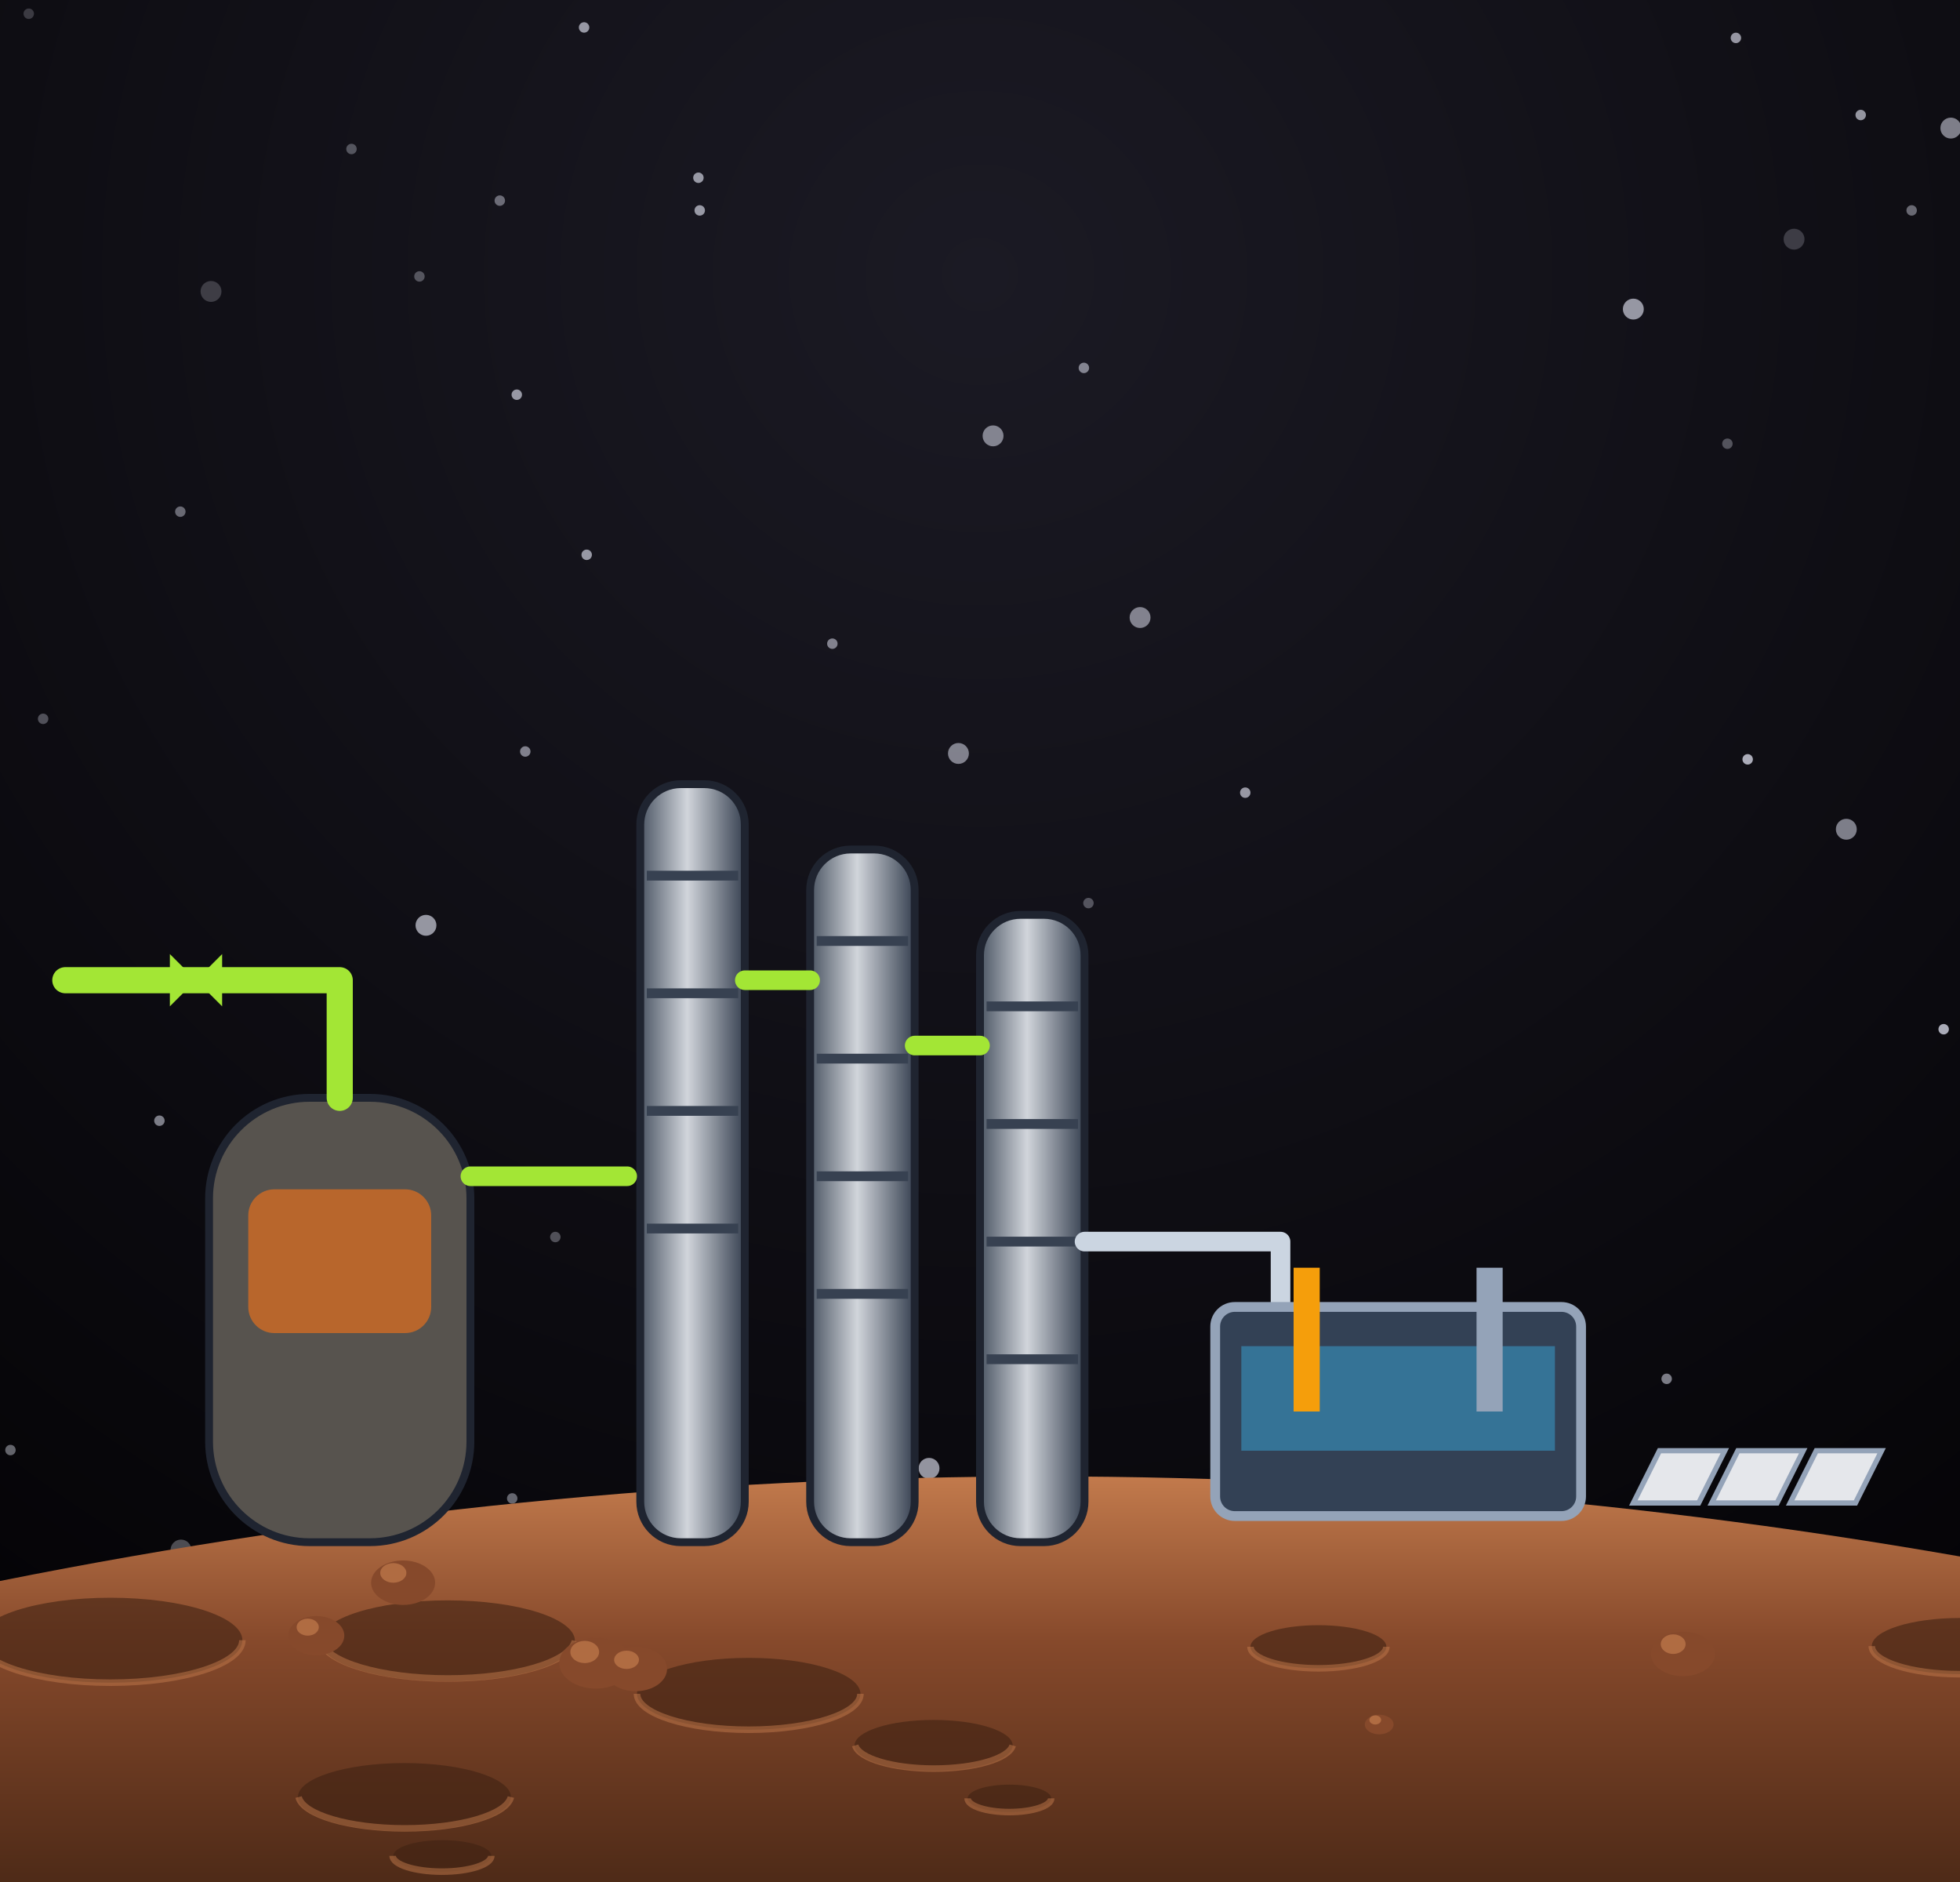
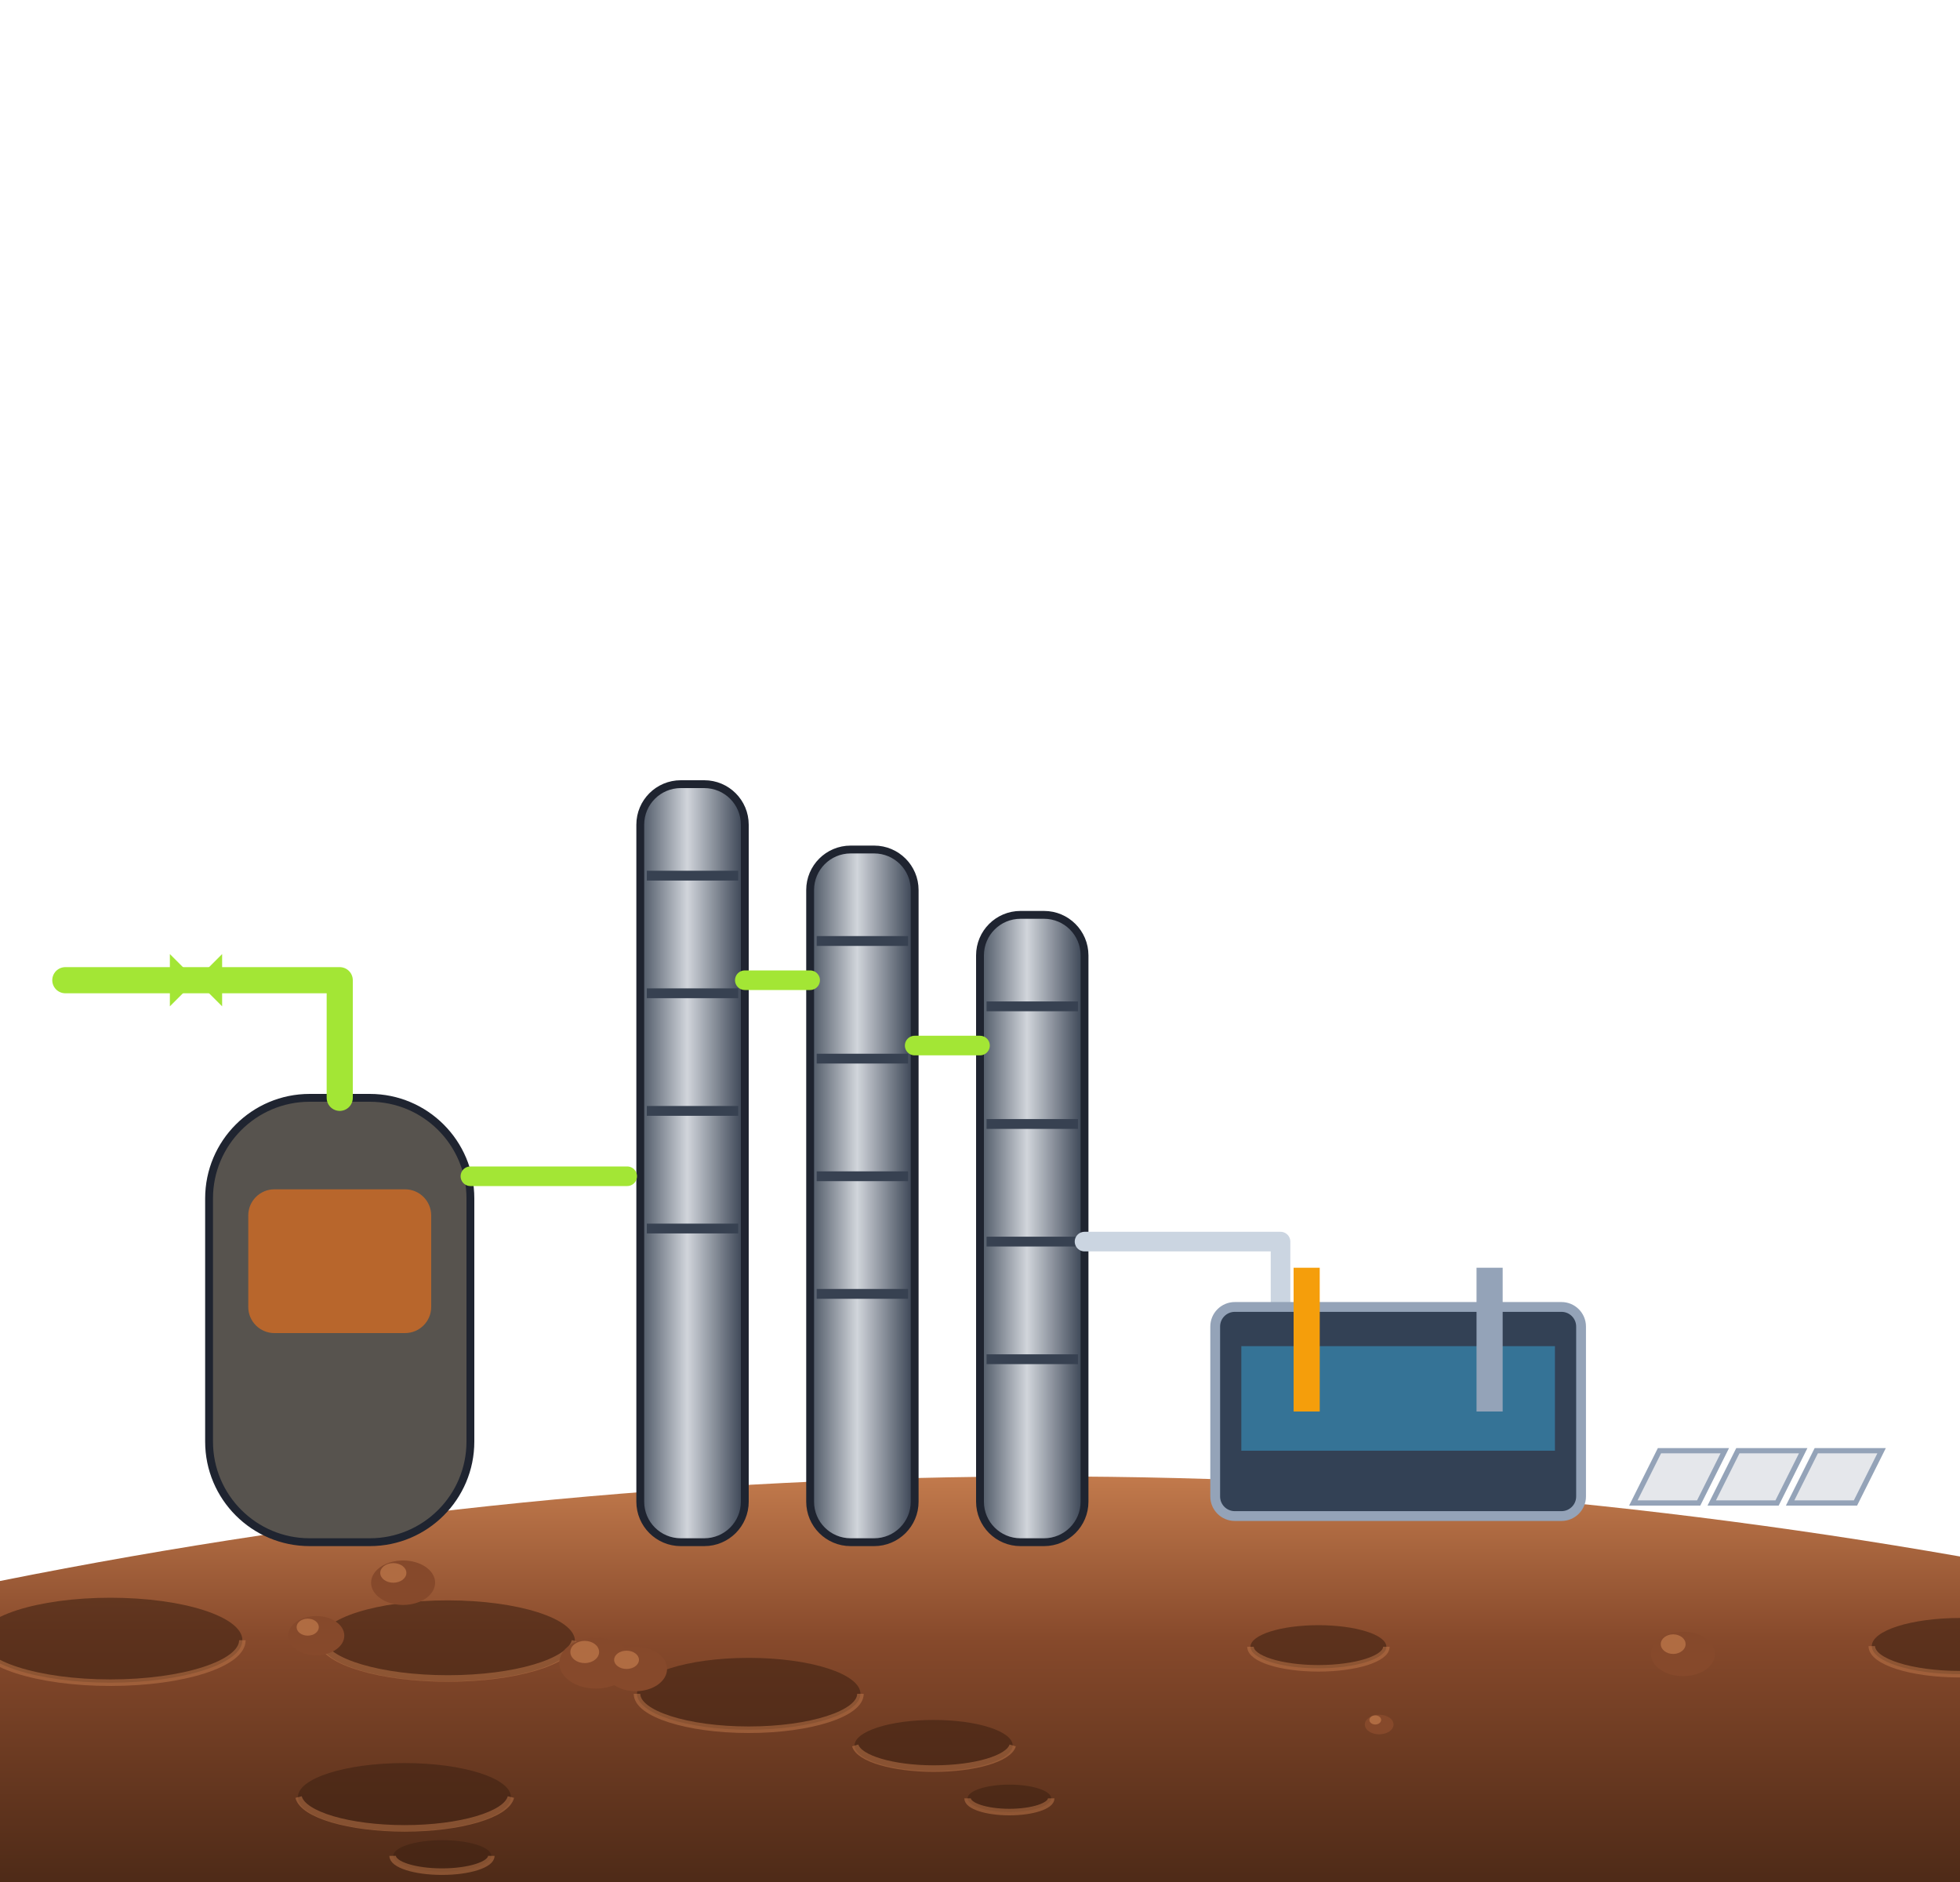
<svg xmlns="http://www.w3.org/2000/svg" viewBox="0 0 300 288" width="300" height="288">
  <defs>
    <filter id="glow" x="-50%" y="-50%" width="200%" height="200%">
      <feGaussianBlur stdDeviation="4" result="b" />
      <feMerge>
        <feMergeNode in="b" />
        <feMergeNode in="SourceGraphic" />
      </feMerge>
    </filter>
    <filter id="soft" x="-50%" y="-50%" width="200%" height="200%">
      <feGaussianBlur stdDeviation="9" />
    </filter>
    <radialGradient id="bg" cx="50%" cy="15%" r="85%">
      <stop offset="0%" stop-color="#1b1a24" />
      <stop offset="100%" stop-color="#050407" />
    </radialGradient>
    <linearGradient id="cc" x1="0" y1="0" x2="1" y2="0">
      <stop offset="0" stop-color="#4b5563" stop-opacity="1" />
      <stop offset="0.45" stop-color="#d1d5db" stop-opacity="1" />
      <stop offset="1" stop-color="#374151" stop-opacity="1" />
    </linearGradient>
    <linearGradient id="shHull" x1="0" y1="0" x2="1" y2="0">
      <stop offset="0" stop-color="#e3e7ee" stop-opacity="1" />
      <stop offset="0.45" stop-color="#9aa3b2" stop-opacity="1" />
      <stop offset="1" stop-color="#3b424f" stop-opacity="1" />
    </linearGradient>
    <radialGradient id="shTank" cx="35%" cy="35%" r="70%">
      <stop offset="0" stop-color="#f4f6fa" stop-opacity="1" />
      <stop offset="0.55" stop-color="#a7b0be" stop-opacity="1" />
      <stop offset="1" stop-color="#4b5260" stop-opacity="1" />
    </radialGradient>
    <linearGradient id="shRad" x1="0" y1="0" x2="0" y2="1">
      <stop offset="0" stop-color="#3a4252" stop-opacity="1" />
      <stop offset="1" stop-color="#262c38" stop-opacity="1" />
    </linearGradient>
    <linearGradient id="shPv" x1="0" y1="0" x2="0" y2="1">
      <stop offset="0" stop-color="#1e3a8a" stop-opacity="1" />
      <stop offset="1" stop-color="#172554" stop-opacity="1" />
    </linearGradient>
  </defs>
-   <rect width="300" height="288" fill="url(#bg)" />
-   <circle cx="142.2" cy="224.7" r="1.6" fill="#eef0ff" opacity="0.6" />
-   <circle cx="27.7" cy="237.2" r="1.6" fill="#eef0ff" opacity="0.3" />
-   <circle cx="89.8" cy="84.9" r="0.8" fill="#eef0ff" opacity="0.6" />
-   <circle cx="35.8" cy="244.3" r="0.8" fill="#eef0ff" opacity="0.7" />
-   <circle cx="28.7" cy="253.3" r="1.6" fill="#eef0ff" opacity="0.6" />
-   <circle cx="53.8" cy="22.8" r="0.8" fill="#eef0ff" opacity="0.3" />
-   <circle cx="85" cy="189.3" r="0.8" fill="#eef0ff" opacity="0.3" />
-   <circle cx="152" cy="66.7" r="1.6" fill="#eef0ff" opacity="0.5" />
-   <circle cx="6.6" cy="110" r="0.8" fill="#eef0ff" opacity="0.3" />
-   <circle cx="189.7" cy="251.6" r="0.8" fill="#eef0ff" opacity="0.3" />
-   <circle cx="297.5" cy="157.5" r="0.8" fill="#eef0ff" opacity="0.7" />
-   <circle cx="148.4" cy="250.5" r="0.8" fill="#eef0ff" opacity="0.5" />
-   <circle cx="250" cy="47.3" r="1.6" fill="#eef0ff" opacity="0.6" />
-   <circle cx="65.2" cy="141.6" r="1.6" fill="#eef0ff" opacity="0.6" />
-   <circle cx="79.1" cy="60.4" r="0.8" fill="#eef0ff" opacity="0.6" />
-   <circle cx="165.9" cy="56.3" r="0.8" fill="#eef0ff" opacity="0.5" />
-   <circle cx="255.1" cy="211" r="0.8" fill="#eef0ff" opacity="0.5" />
-   <circle cx="298.6" cy="19.6" r="1.6" fill="#eef0ff" opacity="0.5" />
-   <circle cx="137.3" cy="182.6" r="0.8" fill="#eef0ff" opacity="0.3" />
-   <circle cx="167.2" cy="269.8" r="0.8" fill="#eef0ff" opacity="0.4" />
-   <circle cx="107.1" cy="32.2" r="0.8" fill="#eef0ff" opacity="0.6" />
-   <circle cx="64.2" cy="42.3" r="0.8" fill="#eef0ff" opacity="0.3" />
-   <circle cx="1.6" cy="221.9" r="0.8" fill="#eef0ff" opacity="0.4" />
-   <circle cx="4.4" cy="2.1" r="0.8" fill="#eef0ff" opacity="0.2" />
-   <circle cx="146.7" cy="115.3" r="1.6" fill="#eef0ff" opacity="0.5" />
-   <circle cx="258.2" cy="259.3" r="0.8" fill="#eef0ff" opacity="0.5" />
-   <circle cx="190.6" cy="121.3" r="0.8" fill="#eef0ff" opacity="0.6" />
-   <circle cx="284.8" cy="17.6" r="0.8" fill="#eef0ff" opacity="0.6" />
-   <circle cx="237" cy="286.1" r="0.8" fill="#eef0ff" opacity="0.4" />
-   <circle cx="265.7" cy="5.8" r="0.8" fill="#eef0ff" opacity="0.6" />
-   <circle cx="78.4" cy="229.3" r="0.8" fill="#eef0ff" opacity="0.4" />
-   <circle cx="138" cy="206.2" r="1.6" fill="#eef0ff" opacity="0.5" />
-   <circle cx="129.7" cy="135.7" r="0.8" fill="#eef0ff" opacity="0.6" />
-   <circle cx="27.6" cy="78.3" r="0.8" fill="#eef0ff" opacity="0.4" />
-   <circle cx="161.3" cy="211.6" r="0.8" fill="#eef0ff" opacity="0.7" />
-   <circle cx="282.6" cy="126.9" r="1.6" fill="#eef0ff" opacity="0.5" />
-   <circle cx="32.3" cy="44.6" r="1.6" fill="#eef0ff" opacity="0.2" />
-   <circle cx="206.8" cy="206.4" r="0.8" fill="#eef0ff" opacity="0.2" />
-   <circle cx="24.4" cy="171.5" r="0.8" fill="#eef0ff" opacity="0.5" />
-   <circle cx="292.6" cy="32.2" r="0.8" fill="#eef0ff" opacity="0.4" />
-   <circle cx="174.5" cy="94.5" r="1.6" fill="#eef0ff" opacity="0.5" />
-   <circle cx="155.1" cy="173.3" r="0.8" fill="#eef0ff" opacity="0.4" />
-   <circle cx="108.5" cy="233.2" r="0.8" fill="#eef0ff" opacity="0.6" />
-   <circle cx="264.4" cy="67.9" r="0.8" fill="#eef0ff" opacity="0.3" />
-   <circle cx="274.6" cy="36.6" r="1.6" fill="#eef0ff" opacity="0.2" />
-   <circle cx="279.9" cy="263.6" r="0.8" fill="#eef0ff" opacity="0.2" />
-   <circle cx="76.5" cy="30.7" r="0.8" fill="#eef0ff" opacity="0.4" />
-   <circle cx="283.1" cy="241.1" r="0.8" fill="#eef0ff" opacity="0.6" />
-   <circle cx="106.9" cy="27.2" r="0.8" fill="#eef0ff" opacity="0.6" />
-   <circle cx="110.9" cy="174.8" r="0.8" fill="#eef0ff" opacity="0.3" />
-   <circle cx="80.4" cy="115" r="0.8" fill="#eef0ff" opacity="0.5" />
-   <circle cx="89.4" cy="4.2" r="0.8" fill="#eef0ff" opacity="0.6" />
-   <circle cx="267.5" cy="116.2" r="0.8" fill="#eef0ff" opacity="0.7" />
-   <circle cx="166.6" cy="138.2" r="0.8" fill="#eef0ff" opacity="0.3" />
-   <circle cx="127.4" cy="98.5" r="0.8" fill="#eef0ff" opacity="0.5" />
  <defs>
    <linearGradient id="gr" x1="0" y1="0" x2="0" y2="1">
      <stop offset="0" stop-color="#c27a4c" stop-opacity="1" />
      <stop offset="0.35" stop-color="#86492b" stop-opacity="1" />
      <stop offset="1" stop-color="#3f2212" stop-opacity="1" />
    </linearGradient>
  </defs>
  <path d="M-10,244 Q150,210 310,240 L310,298 L-10,298 Z" fill="url(#gr)" />
  <ellipse cx="154.5" cy="275.2" rx="6.4" ry="2.1" fill="#3f2212" opacity="0.6" />
  <path d="M148.1,275.2 A6.4,2.1 0 0 0 160.9,275.2" stroke="#c27a4c" stroke-width="1" fill="none" opacity="0.5" />
  <ellipse cx="16.9" cy="251" rx="20.2" ry="6.5" fill="#3f2212" opacity="0.6" />
  <path d="M-3.3,251 A20.2,6.5 0 0 0 37.1,251" stroke="#c27a4c" stroke-width="1" fill="none" opacity="0.5" />
  <ellipse cx="61.9" cy="275" rx="16.3" ry="5.2" fill="#3f2212" opacity="0.6" />
  <path d="M45.7,275 A16.3,5.2 0 0 0 78.2,275" stroke="#c27a4c" stroke-width="1" fill="none" opacity="0.5" />
  <ellipse cx="114.6" cy="259.2" rx="17.1" ry="5.5" fill="#3f2212" opacity="0.6" />
  <path d="M97.5,259.2 A17.1,5.5 0 0 0 131.7,259.2" stroke="#c27a4c" stroke-width="1" fill="none" opacity="0.5" />
  <ellipse cx="300" cy="251.9" rx="13.5" ry="4.3" fill="#3f2212" opacity="0.6" />
  <path d="M286.5,251.9 A13.5,4.3 0 0 0 313.5,251.9" stroke="#c27a4c" stroke-width="1" fill="none" opacity="0.5" />
  <ellipse cx="142.9" cy="267.1" rx="12.1" ry="3.9" fill="#3f2212" opacity="0.6" />
  <path d="M130.9,267.1 A12.1,3.9 0 0 0 155,267.1" stroke="#c27a4c" stroke-width="1" fill="none" opacity="0.5" />
  <ellipse cx="68.5" cy="251.1" rx="19.5" ry="6.2" fill="#3f2212" opacity="0.6" />
  <path d="M49.1,251.1 A19.5,6.2 0 0 0 88,251.1" stroke="#c27a4c" stroke-width="1" fill="none" opacity="0.5" />
  <ellipse cx="201.8" cy="252" rx="10.4" ry="3.3" fill="#3f2212" opacity="0.6" />
  <path d="M191.4,252 A10.4,3.3 0 0 0 212.2,252" stroke="#c27a4c" stroke-width="1" fill="none" opacity="0.5" />
  <ellipse cx="67.7" cy="284" rx="7.5" ry="2.4" fill="#3f2212" opacity="0.6" />
  <path d="M60.1,284 A7.5,2.4 0 0 0 75.2,284" stroke="#c27a4c" stroke-width="1" fill="none" opacity="0.5" />
  <ellipse cx="91.2" cy="254.5" rx="5.6" ry="3.9" fill="#86492b" />
  <ellipse cx="89.5" cy="252.8" rx="2.2" ry="1.7" fill="#c27a4c" opacity="0.7" />
  <ellipse cx="97.3" cy="255.4" rx="4.8" ry="3.4" fill="#86492b" />
  <ellipse cx="95.9" cy="254" rx="1.9" ry="1.4" fill="#c27a4c" opacity="0.7" />
  <ellipse cx="211.1" cy="263.9" rx="2.2" ry="1.5" fill="#86492b" />
  <ellipse cx="210.5" cy="263.2" rx="0.9" ry="0.7" fill="#c27a4c" opacity="0.7" />
  <ellipse cx="257.6" cy="253.1" rx="4.9" ry="3.4" fill="#86492b" />
  <ellipse cx="256.1" cy="251.6" rx="1.9" ry="1.5" fill="#c27a4c" opacity="0.7" />
  <ellipse cx="61.7" cy="242.2" rx="4.9" ry="3.4" fill="#86492b" />
  <ellipse cx="60.2" cy="240.7" rx="2" ry="1.5" fill="#c27a4c" opacity="0.7" />
  <ellipse cx="48.4" cy="250.3" rx="4.3" ry="3" fill="#86492b" />
  <ellipse cx="47.1" cy="249" rx="1.7" ry="1.3" fill="#c27a4c" opacity="0.7" />
  <rect x="32" y="168" width="40" height="68" rx="15.4" fill="#57534e" stroke="#1f2430" stroke-width="1.2" />
  <rect x="38" y="182" width="28" height="22" rx="4" fill="#f97316" opacity="0.6" />
  <path d="M10,150 L52,150 L52,168" stroke="#a3e635" stroke-width="4" fill="none" stroke-linejoin="round" stroke-linecap="round" />
  <path d="M26,146 L34,154 L34,146 L26,154 Z" fill="#a3e635" />
  <rect x="98" y="120" width="16" height="116" rx="6.2" fill="url(#cc)" stroke="#1f2430" stroke-width="1.2" />
  <rect x="124" y="130" width="16" height="106" rx="6.2" fill="url(#cc)" stroke="#1f2430" stroke-width="1.2" />
  <rect x="150" y="140" width="16" height="96" rx="6.2" fill="url(#cc)" stroke="#1f2430" stroke-width="1.2" />
  <line x1="99" y1="134" x2="113" y2="134" stroke="#374151" stroke-width="1.5" />
  <line x1="99" y1="152" x2="113" y2="152" stroke="#374151" stroke-width="1.5" />
  <line x1="99" y1="170" x2="113" y2="170" stroke="#374151" stroke-width="1.5" />
  <line x1="99" y1="188" x2="113" y2="188" stroke="#374151" stroke-width="1.5" />
  <line x1="125" y1="144" x2="139" y2="144" stroke="#374151" stroke-width="1.5" />
  <line x1="125" y1="162" x2="139" y2="162" stroke="#374151" stroke-width="1.5" />
  <line x1="125" y1="180" x2="139" y2="180" stroke="#374151" stroke-width="1.5" />
  <line x1="125" y1="198" x2="139" y2="198" stroke="#374151" stroke-width="1.5" />
  <line x1="151" y1="154" x2="165" y2="154" stroke="#374151" stroke-width="1.5" />
  <line x1="151" y1="172" x2="165" y2="172" stroke="#374151" stroke-width="1.5" />
  <line x1="151" y1="190" x2="165" y2="190" stroke="#374151" stroke-width="1.5" />
  <line x1="151" y1="208" x2="165" y2="208" stroke="#374151" stroke-width="1.5" />
  <path d="M72,180 L96,180 M114,150 L124,150 M140,160 L150,160" stroke="#a3e635" stroke-width="3" fill="none" stroke-linejoin="round" stroke-linecap="round" />
  <path d="M166,190 L196,190 L196,200" stroke="#cbd5e1" stroke-width="3" fill="none" stroke-linejoin="round" stroke-linecap="round" />
  <rect x="186" y="200" width="56" height="32" rx="3" fill="#334155" stroke="#94a3b8" stroke-width="1.5" />
  <rect x="190" y="206" width="48" height="16" fill="#38bdf8" opacity="0.4" />
  <rect x="198" y="194" width="4" height="22" fill="#f59e0b" />
  <rect x="226" y="194" width="4" height="22" fill="#94a3b8" />
  <path d="M250,230 l4,-8 l10,0 l-4,8 Z" fill="#e5e7eb" stroke="#94a3b8" stroke-width="0.8" />
  <path d="M262,230 l4,-8 l10,0 l-4,8 Z" fill="#e5e7eb" stroke="#94a3b8" stroke-width="0.8" />
  <path d="M274,230 l4,-8 l10,0 l-4,8 Z" fill="#e5e7eb" stroke="#94a3b8" stroke-width="0.8" />
</svg>
